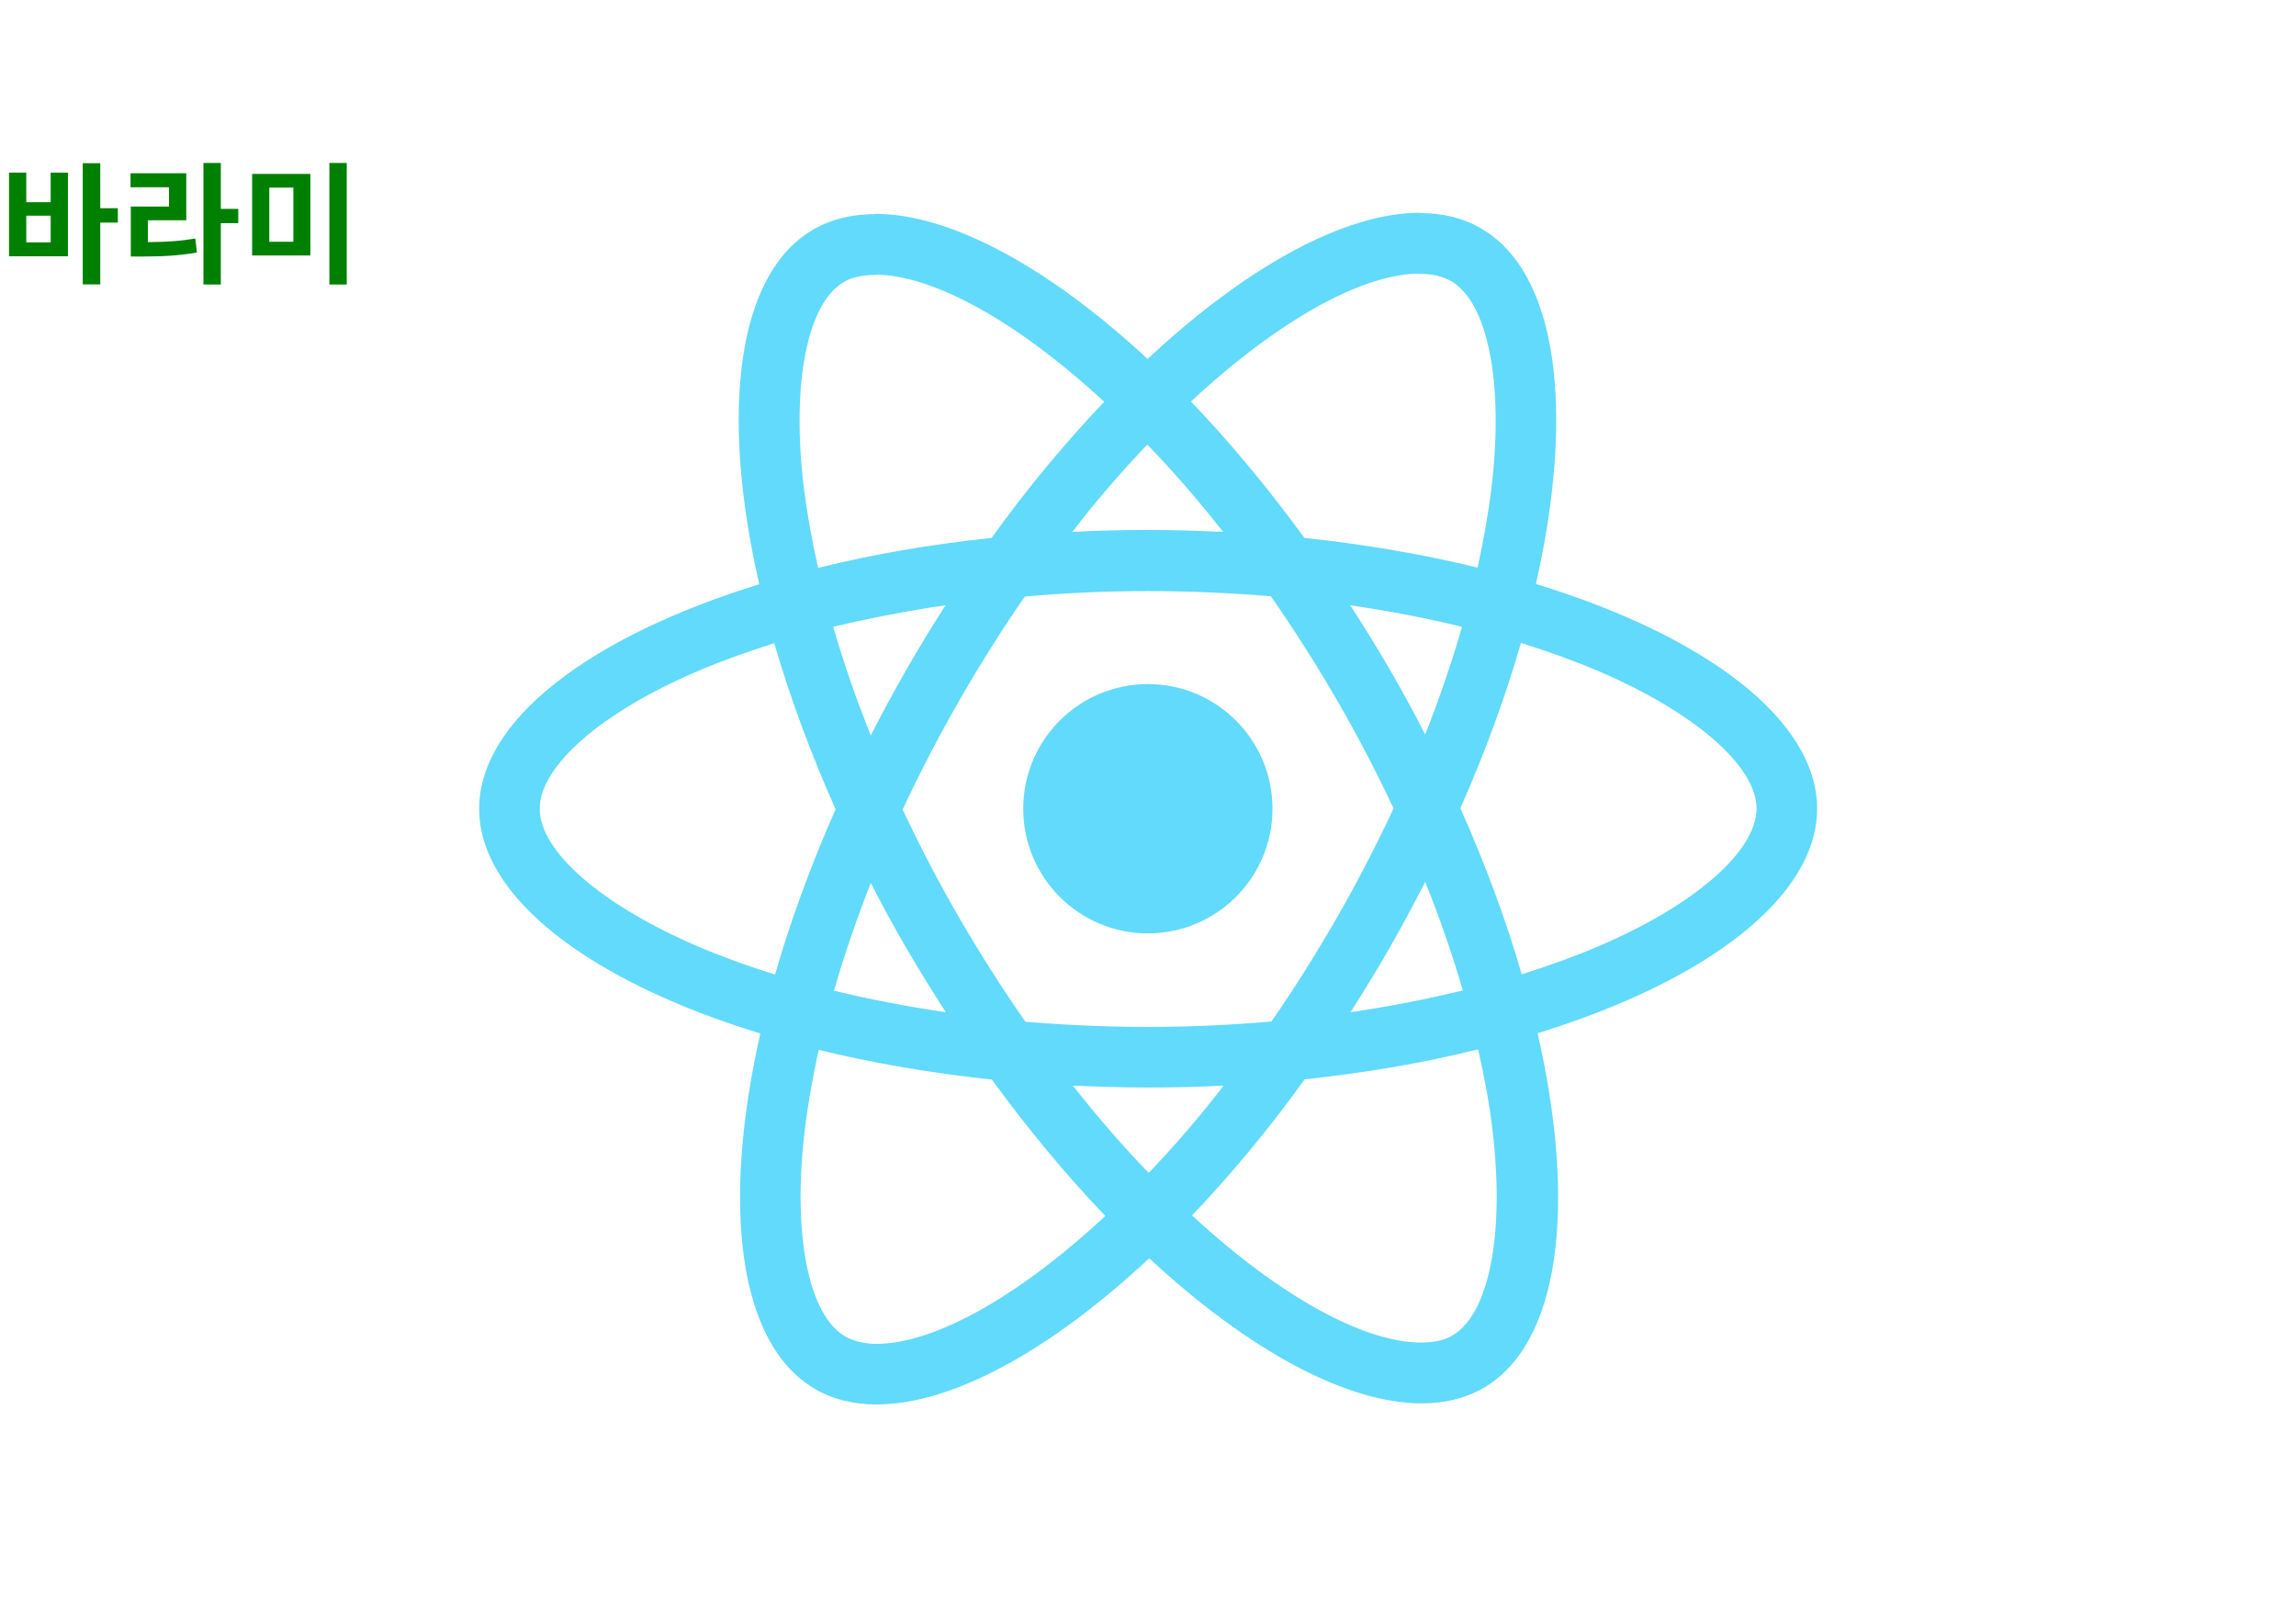
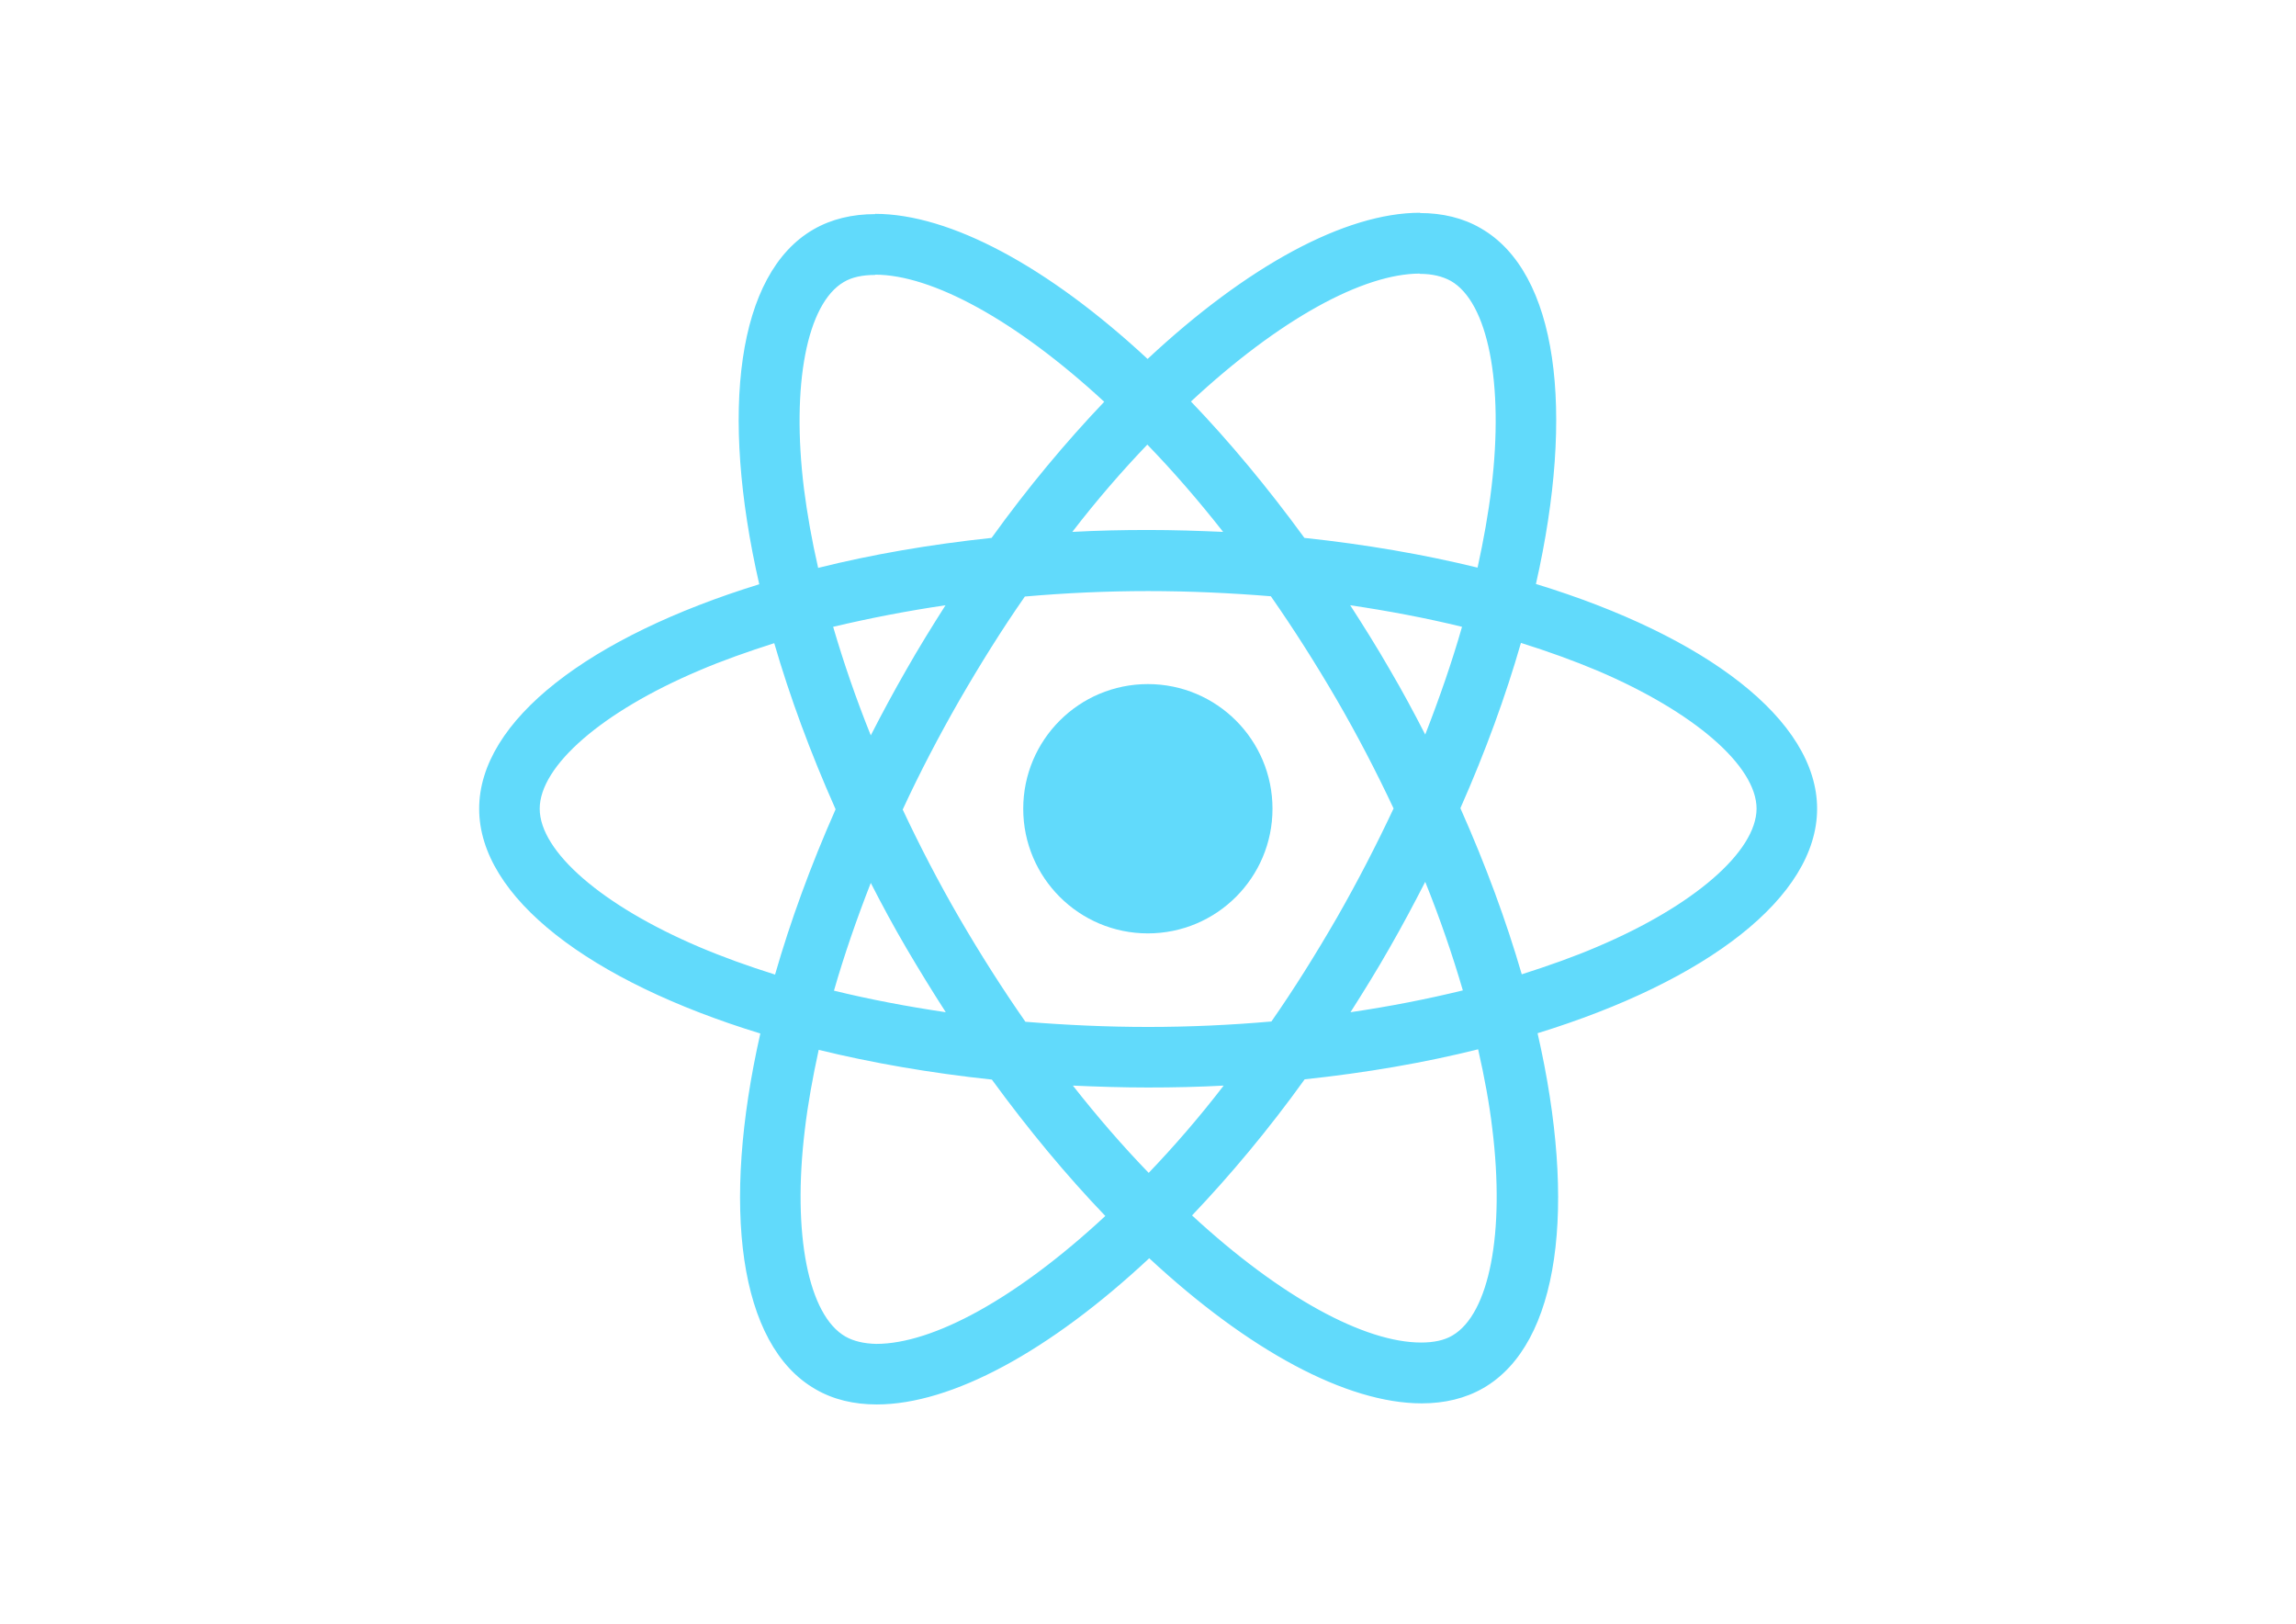
<svg xmlns="http://www.w3.org/2000/svg" viewBox="0 0 841.9 595.3">
  <g fill="#61DAFB">
    <path d="M666.3 296.5c0-32.5-40.7-63.3-103.1-82.4 14.4-63.6 8-114.2-20.2-130.4-6.5-3.8-14.1-5.6-22.4-5.6v22.3c4.6 0 8.3.9 11.4 2.6 13.6 7.8 19.5 37.5 14.9 75.7-1.1 9.4-2.9 19.3-5.1 29.4-19.6-4.8-41-8.5-63.5-10.9-13.5-18.5-27.5-35.3-41.6-50 32.6-30.3 63.2-46.9 84-46.9V78c-27.5 0-63.5 19.6-99.9 53.6-36.4-33.8-72.4-53.2-99.9-53.2v22.3c20.7 0 51.4 16.5 84 46.6-14 14.7-28 31.4-41.3 49.9-22.6 2.4-44 6.1-63.6 11-2.3-10-4-19.7-5.2-29-4.7-38.2 1.1-67.9 14.6-75.8 3-1.8 6.9-2.6 11.5-2.6V78.5c-8.4 0-16 1.8-22.6 5.6-28.1 16.2-34.4 66.7-19.9 130.1-62.2 19.2-102.7 49.9-102.7 82.3 0 32.5 40.7 63.3 103.1 82.4-14.4 63.6-8 114.2 20.2 130.4 6.5 3.8 14.1 5.6 22.5 5.6 27.5 0 63.5-19.6 99.9-53.6 36.4 33.8 72.4 53.2 99.9 53.2 8.4 0 16-1.8 22.6-5.6 28.1-16.2 34.4-66.7 19.9-130.1 62-19.1 102.5-49.9 102.5-82.3zm-130.2-66.7c-3.7 12.9-8.3 26.2-13.5 39.5-4.1-8-8.4-16-13.1-24-4.6-8-9.5-15.8-14.4-23.4 14.2 2.1 27.9 4.7 41 7.9zm-45.8 106.5c-7.8 13.5-15.8 26.3-24.1 38.2-14.9 1.3-30 2-45.2 2-15.1 0-30.2-.7-45-1.9-8.3-11.9-16.4-24.6-24.2-38-7.6-13.1-14.5-26.4-20.8-39.8 6.2-13.4 13.2-26.8 20.7-39.9 7.8-13.5 15.8-26.3 24.1-38.2 14.9-1.3 30-2 45.2-2 15.1 0 30.2.7 45 1.9 8.3 11.9 16.4 24.6 24.2 38 7.6 13.1 14.5 26.4 20.8 39.8-6.3 13.4-13.2 26.8-20.7 39.9zm32.3-13c5.4 13.4 10 26.8 13.8 39.8-13.1 3.2-26.9 5.9-41.2 8 4.9-7.7 9.8-15.6 14.4-23.7 4.6-8 8.9-16.1 13-24.1zM421.2 430c-9.3-9.6-18.6-20.3-27.8-32 9 .4 18.2.7 27.5.7 9.4 0 18.7-.2 27.8-.7-9 11.7-18.3 22.4-27.5 32zm-74.4-58.9c-14.2-2.1-27.9-4.7-41-7.9 3.7-12.9 8.3-26.2 13.5-39.5 4.1 8 8.4 16 13.1 24 4.7 8 9.5 15.8 14.4 23.4zM420.7 163c9.3 9.6 18.6 20.3 27.8 32-9-.4-18.2-.7-27.5-.7-9.4 0-18.7.2-27.8.7 9-11.7 18.3-22.4 27.5-32zm-74 58.9c-4.9 7.7-9.8 15.6-14.4 23.7-4.6 8-8.9 16-13 24-5.4-13.4-10-26.8-13.8-39.8 13.1-3.1 26.9-5.8 41.2-7.9zm-90.5 125.2c-35.4-15.1-58.3-34.9-58.3-50.6 0-15.7 22.9-35.6 58.3-50.6 8.6-3.7 18-7 27.7-10.1 5.7 19.6 13.2 40 22.5 60.9-9.2 20.8-16.6 41.1-22.2 60.6-9.9-3.1-19.3-6.5-28-10.2zM310 490c-13.6-7.8-19.5-37.5-14.9-75.7 1.1-9.4 2.9-19.3 5.1-29.4 19.6 4.8 41 8.5 63.5 10.9 13.5 18.5 27.5 35.3 41.6 50-32.6 30.3-63.2 46.9-84 46.9-4.5-.1-8.3-1-11.3-2.7zm237.2-76.2c4.7 38.2-1.1 67.9-14.6 75.8-3 1.8-6.9 2.6-11.5 2.6-20.7 0-51.4-16.5-84-46.6 14-14.7 28-31.4 41.3-49.9 22.6-2.4 44-6.1 63.6-11 2.3 10.1 4.1 19.8 5.2 29.1zm38.5-66.7c-8.6 3.7-18 7-27.7 10.1-5.7-19.6-13.2-40-22.5-60.9 9.2-20.8 16.6-41.1 22.2-60.6 9.9 3.1 19.3 6.5 28.1 10.2 35.4 15.1 58.3 34.9 58.3 50.6-.1 15.7-23 35.6-58.4 50.6zM320.8 78.4z" />
    <circle cx="420.9" cy="296.5" r="45.7" />
    <path d="M520.5 78.1z" />
  </g>
-   <text x="0" y="100" fill="green" font-size="48px" font-weight="bold">
-         바라미
-     </text>
</svg>
